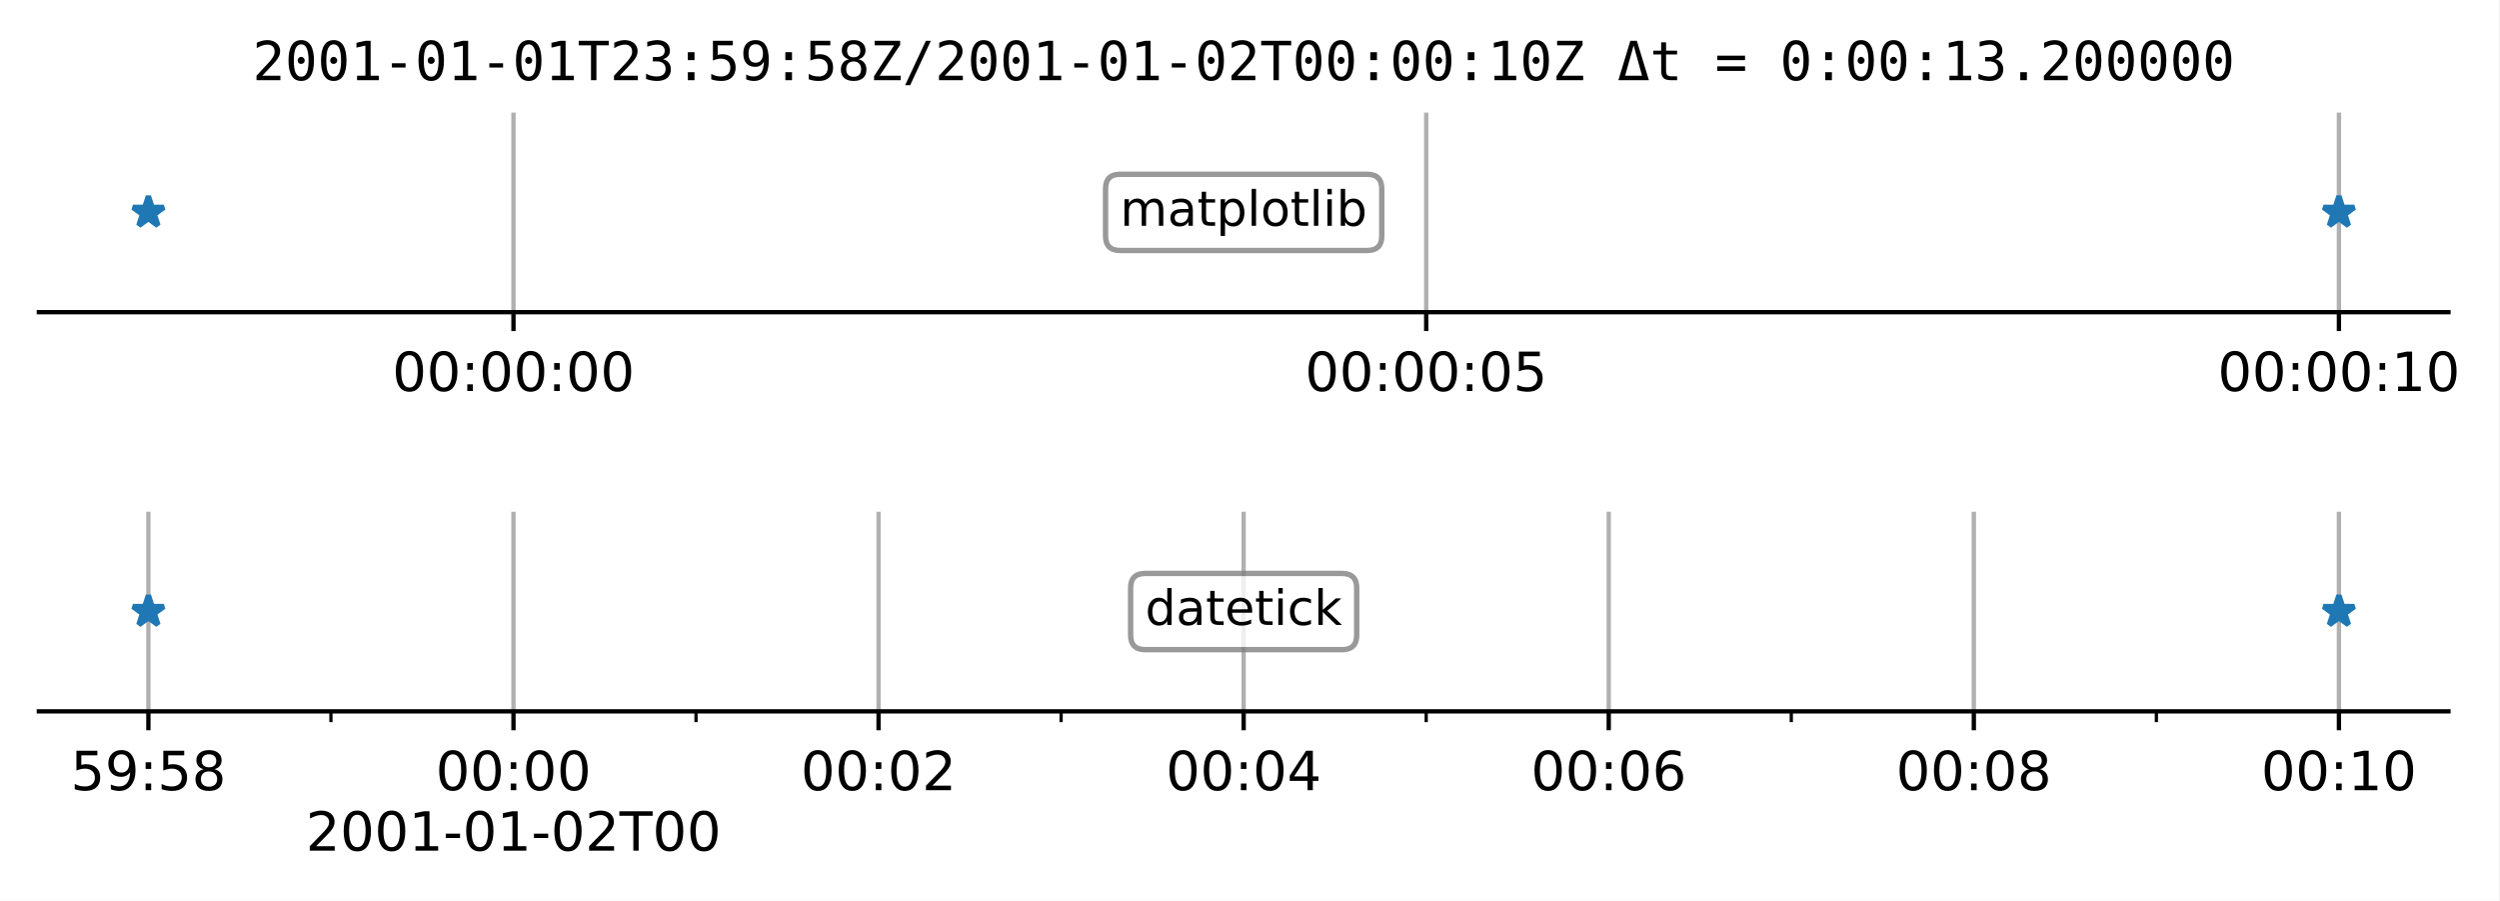
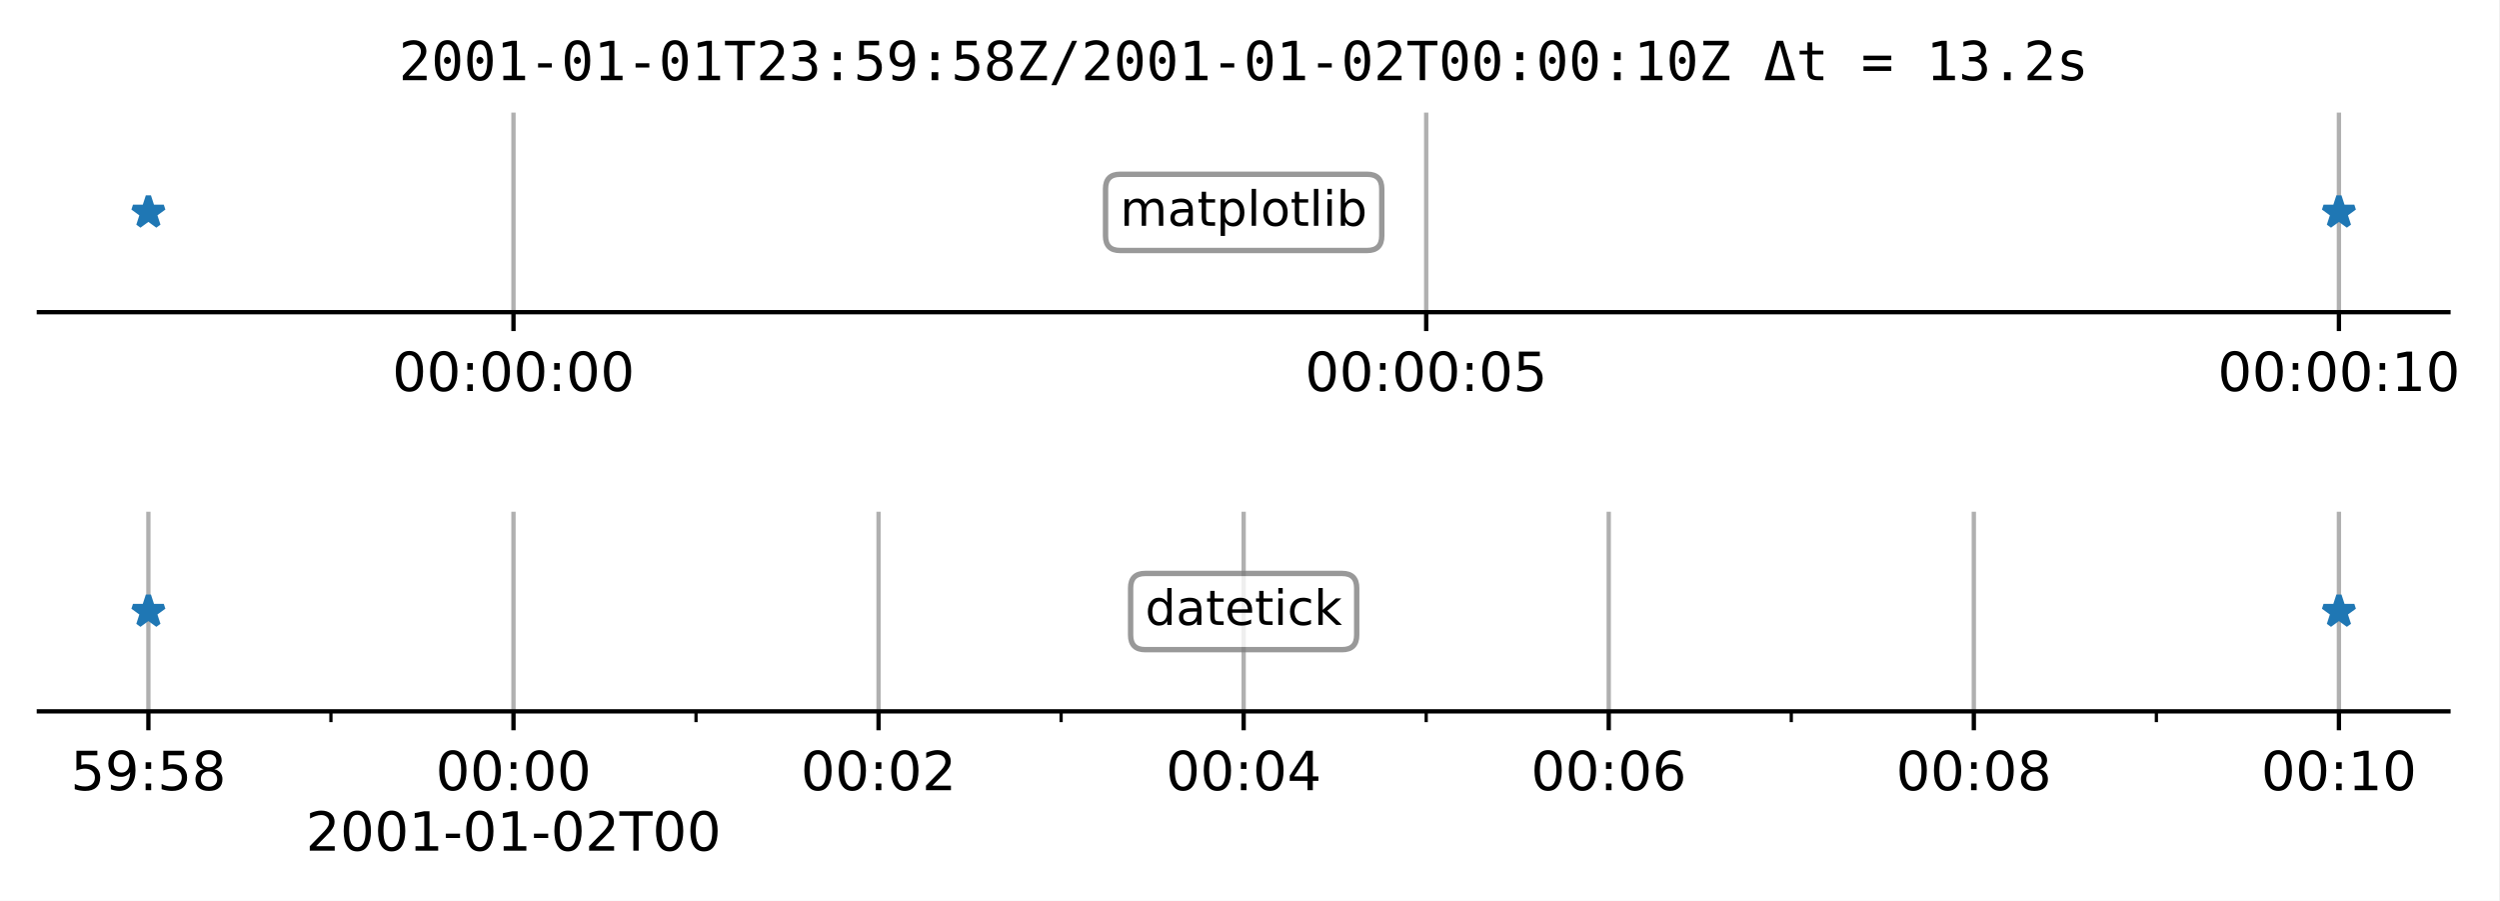
<svg xmlns="http://www.w3.org/2000/svg" xmlns:xlink="http://www.w3.org/1999/xlink" width="462.965pt" height="166.808pt" viewBox="0 0 462.965 166.808" version="1.1">
  <defs>
    <style type="text/css">*{stroke-linejoin: round; stroke-linecap: butt}</style>
  </defs>
  <g id="figure_1">
    <g id="patch_1">
      <path d="M 0 166.808  L 462.965 166.808  L 462.965 0  L 0 0  z " style="fill: #ffffff" />
    </g>
    <g id="axes_1">
      <g id="patch_2">
        <path d="M 7.2 57.812  L 453.6 57.812  L 453.6 20.852  L 7.2 20.852  z " style="fill: #ffffff" />
      </g>
      <g id="matplotlib.axis_1">
        <g id="xtick_1">
          <g id="line2d_1">
            <path d="M 95.127 57.812  L 95.127 20.852  " clip-path="url(#p6fb5cd270e)" style="fill: none; stroke: #b0b0b0; stroke-width: 0.8; stroke-linecap: square" />
          </g>
          <g id="line2d_2">
            <defs>
              <path id="m1e6c41ab66" d="M 0 0  L 0 3.5  " style="stroke: #000000; stroke-width: 0.8" />
            </defs>
            <g>
              <use xlink:href="#m1e6c41ab66" x="95.127" y="57.812" style="stroke: #000000; stroke-width: 0.8" />
            </g>
          </g>
          <g id="text_1">
            <text style="font-size: 10px; font-family: 'DejaVu Sans', 'Bitstream Vera Sans', 'Computer Modern Sans Serif', 'Lucida Grande', 'Verdana', 'Geneva', 'Lucid', 'Arial', 'Helvetica', 'Avant Garde', sans-serif; text-anchor: middle" x="95.127" y="72.41" transform="rotate(-0 95.12728 72.41)">00:00:00</text>
          </g>
        </g>
        <g id="xtick_2">
          <g id="line2d_3">
            <path d="M 264.218 57.812  L 264.218 20.852  " clip-path="url(#p6fb5cd270e)" style="fill: none; stroke: #b0b0b0; stroke-width: 0.8; stroke-linecap: square" />
          </g>
          <g id="line2d_4">
            <g>
              <use xlink:href="#m1e6c41ab66" x="264.218" y="57.812" style="stroke: #000000; stroke-width: 0.8" />
            </g>
          </g>
          <g id="text_2">
            <text style="font-size: 10px; font-family: 'DejaVu Sans', 'Bitstream Vera Sans', 'Computer Modern Sans Serif', 'Lucida Grande', 'Verdana', 'Geneva', 'Lucid', 'Arial', 'Helvetica', 'Avant Garde', sans-serif; text-anchor: middle" x="264.218" y="72.41" transform="rotate(-0 264.2182 72.41)">00:00:05</text>
          </g>
        </g>
        <g id="xtick_3">
          <g id="line2d_5">
            <path d="M 433.309 57.812  L 433.309 20.852  " clip-path="url(#p6fb5cd270e)" style="fill: none; stroke: #b0b0b0; stroke-width: 0.8; stroke-linecap: square" />
          </g>
          <g id="line2d_6">
            <g>
              <use xlink:href="#m1e6c41ab66" x="433.309" y="57.812" style="stroke: #000000; stroke-width: 0.8" />
            </g>
          </g>
          <g id="text_3">
            <text style="font-size: 10px; font-family: 'DejaVu Sans', 'Bitstream Vera Sans', 'Computer Modern Sans Serif', 'Lucida Grande', 'Verdana', 'Geneva', 'Lucid', 'Arial', 'Helvetica', 'Avant Garde', sans-serif; text-anchor: middle" x="433.309" y="72.41" transform="rotate(-0 433.3091 72.41)">00:00:10</text>
          </g>
        </g>
      </g>
      <g id="line2d_7">
        <defs>
          <path id="maf42e94cd1" d="M 0 -3  L -0.674 -0.927  L -2.853 -0.927  L -1.09 0.354  L -1.763 2.427  L -0 1.146  L 1.763 2.427  L 1.09 0.354  L 2.853 -0.927  L 0.674 -0.927  z " style="stroke: #1f77b4; stroke-linejoin: bevel" />
        </defs>
        <g clip-path="url(#p6fb5cd270e)">
          <use xlink:href="#maf42e94cd1" x="27.491" y="39.332" style="fill: #1f77b4; stroke: #1f77b4; stroke-linejoin: bevel" />
          <use xlink:href="#maf42e94cd1" x="433.309" y="39.332" style="fill: #1f77b4; stroke: #1f77b4; stroke-linejoin: bevel" />
        </g>
      </g>
      <g id="patch_3">
        <path d="M 7.2 57.812  L 453.6 57.812  " style="fill: none; stroke: #000000; stroke-width: 0.8; stroke-linejoin: miter; stroke-linecap: square" />
      </g>
      <g id="text_4">
        <g id="patch_4">
          <path d="M 207.513 46.387  L 253.287 46.387  Q 255.987 46.387 255.987 43.687  L 255.987 34.976  Q 255.987 32.276 253.287 32.276  L 207.513 32.276  Q 204.813 32.276 204.813 34.976  L 204.813 43.687  Q 204.813 46.387 207.513 46.387  z " style="fill: #ffffff; opacity: 0.8; stroke: #808080; stroke-linejoin: miter" />
        </g>
        <text style="font-size: 9px; font-family: 'DejaVu Sans', 'Bitstream Vera Sans', 'Computer Modern Sans Serif', 'Lucida Grande', 'Verdana', 'Geneva', 'Lucid', 'Arial', 'Helvetica', 'Avant Garde', sans-serif; text-anchor: middle" x="230.4" y="41.815" transform="rotate(-0 230.4 41.815)">matplotlib</text>
      </g>
      <g id="text_5">
-         <text style="font-size: 10px; font-family: 'DejaVu Sans Mono', 'Bitstream Vera Sans Mono', 'Computer Modern Typewriter', 'Andale Mono', 'Nimbus Mono L', 'Courier New', 'Courier', 'Fixed', 'Terminal', monospace; text-anchor: middle" x="230.4" y="14.852" transform="rotate(-0 230.4 14.85156)">2001-01-01T23:59:58Z/2001-01-02T00:00:10Z Δt = 0:00:13.200000</text>
+         <text style="font-size: 10px; font-family: 'DejaVu Sans Mono', 'Bitstream Vera Sans Mono', 'Computer Modern Typewriter', 'Andale Mono', 'Nimbus Mono L', 'Courier New', 'Courier', 'Fixed', 'Terminal', monospace; text-anchor: middle" x="230.4" y="14.852" transform="rotate(-0 230.4 14.85156)">2001-01-01T23:59:58Z/2001-01-02T00:00:10Z Δt = 13.2s</text>
      </g>
    </g>
    <g id="axes_2">
      <g id="patch_5">
        <path d="M 7.2 131.732  L 453.6 131.732  L 453.6 94.772  L 7.2 94.772  z " style="fill: #ffffff" />
      </g>
      <g id="matplotlib.axis_2">
        <g id="xtick_4">
          <g id="line2d_8">
            <path d="M 27.491 131.732  L 27.491 94.772  " clip-path="url(#p59f42ca326)" style="fill: none; stroke: #b0b0b0; stroke-width: 0.8; stroke-linecap: square" />
          </g>
          <g id="line2d_9">
            <g>
              <use xlink:href="#m1e6c41ab66" x="27.491" y="131.732" style="stroke: #000000; stroke-width: 0.8" />
            </g>
          </g>
          <g id="text_6">
            <text style="font-size: 10px; font-family: 'DejaVu Sans', 'Bitstream Vera Sans', 'Computer Modern Sans Serif', 'Lucida Grande', 'Verdana', 'Geneva', 'Lucid', 'Arial', 'Helvetica', 'Avant Garde', sans-serif; text-anchor: middle" x="27.491" y="146.33" transform="rotate(-0 27.49091 146.33)">59:58</text>
          </g>
        </g>
        <g id="xtick_5">
          <g id="line2d_10">
            <path d="M 95.127 131.732  L 95.127 94.772  " clip-path="url(#p59f42ca326)" style="fill: none; stroke: #b0b0b0; stroke-width: 0.8; stroke-linecap: square" />
          </g>
          <g id="line2d_11">
            <g>
              <use xlink:href="#m1e6c41ab66" x="95.127" y="131.732" style="stroke: #000000; stroke-width: 0.8" />
            </g>
          </g>
          <g id="text_7">
            <text style="font-size: 10px; font-family: 'DejaVu Sans', 'Bitstream Vera Sans', 'Computer Modern Sans Serif', 'Lucida Grande', 'Verdana', 'Geneva', 'Lucid', 'Arial', 'Helvetica', 'Avant Garde', sans-serif" transform="translate(80.7179 146.33)">00:00</text>
            <text style="font-size: 10px; font-family: 'DejaVu Sans', 'Bitstream Vera Sans', 'Computer Modern Sans Serif', 'Lucida Grande', 'Verdana', 'Geneva', 'Lucid', 'Arial', 'Helvetica', 'Avant Garde', sans-serif" transform="translate(56.65306 157.5278)">2001-01-02T00</text>
          </g>
        </g>
        <g id="xtick_6">
          <g id="line2d_12">
            <path d="M 162.764 131.732  L 162.764 94.772  " clip-path="url(#p59f42ca326)" style="fill: none; stroke: #b0b0b0; stroke-width: 0.8; stroke-linecap: square" />
          </g>
          <g id="line2d_13">
            <g>
              <use xlink:href="#m1e6c41ab66" x="162.764" y="131.732" style="stroke: #000000; stroke-width: 0.8" />
            </g>
          </g>
          <g id="text_8">
            <text style="font-size: 10px; font-family: 'DejaVu Sans', 'Bitstream Vera Sans', 'Computer Modern Sans Serif', 'Lucida Grande', 'Verdana', 'Geneva', 'Lucid', 'Arial', 'Helvetica', 'Avant Garde', sans-serif; text-anchor: middle" x="162.764" y="146.33" transform="rotate(-0 162.7636 146.33)">00:02</text>
          </g>
        </g>
        <g id="xtick_7">
          <g id="line2d_14">
            <path d="M 230.4 131.732  L 230.4 94.772  " clip-path="url(#p59f42ca326)" style="fill: none; stroke: #b0b0b0; stroke-width: 0.8; stroke-linecap: square" />
          </g>
          <g id="line2d_15">
            <g>
              <use xlink:href="#m1e6c41ab66" x="230.4" y="131.732" style="stroke: #000000; stroke-width: 0.8" />
            </g>
          </g>
          <g id="text_9">
            <text style="font-size: 10px; font-family: 'DejaVu Sans', 'Bitstream Vera Sans', 'Computer Modern Sans Serif', 'Lucida Grande', 'Verdana', 'Geneva', 'Lucid', 'Arial', 'Helvetica', 'Avant Garde', sans-serif; text-anchor: middle" x="230.4" y="146.33" transform="rotate(-0 230.4 146.33)">00:04</text>
          </g>
        </g>
        <g id="xtick_8">
          <g id="line2d_16">
            <path d="M 298.036 131.732  L 298.036 94.772  " clip-path="url(#p59f42ca326)" style="fill: none; stroke: #b0b0b0; stroke-width: 0.8; stroke-linecap: square" />
          </g>
          <g id="line2d_17">
            <g>
              <use xlink:href="#m1e6c41ab66" x="298.036" y="131.732" style="stroke: #000000; stroke-width: 0.8" />
            </g>
          </g>
          <g id="text_10">
            <text style="font-size: 10px; font-family: 'DejaVu Sans', 'Bitstream Vera Sans', 'Computer Modern Sans Serif', 'Lucida Grande', 'Verdana', 'Geneva', 'Lucid', 'Arial', 'Helvetica', 'Avant Garde', sans-serif; text-anchor: middle" x="298.036" y="146.33" transform="rotate(-0 298.0364 146.33)">00:06</text>
          </g>
        </g>
        <g id="xtick_9">
          <g id="line2d_18">
            <path d="M 365.673 131.732  L 365.673 94.772  " clip-path="url(#p59f42ca326)" style="fill: none; stroke: #b0b0b0; stroke-width: 0.8; stroke-linecap: square" />
          </g>
          <g id="line2d_19">
            <g>
              <use xlink:href="#m1e6c41ab66" x="365.673" y="131.732" style="stroke: #000000; stroke-width: 0.8" />
            </g>
          </g>
          <g id="text_11">
            <text style="font-size: 10px; font-family: 'DejaVu Sans', 'Bitstream Vera Sans', 'Computer Modern Sans Serif', 'Lucida Grande', 'Verdana', 'Geneva', 'Lucid', 'Arial', 'Helvetica', 'Avant Garde', sans-serif; text-anchor: middle" x="365.673" y="146.33" transform="rotate(-0 365.6727 146.33)">00:08</text>
          </g>
        </g>
        <g id="xtick_10">
          <g id="line2d_20">
            <path d="M 433.309 131.732  L 433.309 94.772  " clip-path="url(#p59f42ca326)" style="fill: none; stroke: #b0b0b0; stroke-width: 0.8; stroke-linecap: square" />
          </g>
          <g id="line2d_21">
            <g>
              <use xlink:href="#m1e6c41ab66" x="433.309" y="131.732" style="stroke: #000000; stroke-width: 0.8" />
            </g>
          </g>
          <g id="text_12">
            <text style="font-size: 10px; font-family: 'DejaVu Sans', 'Bitstream Vera Sans', 'Computer Modern Sans Serif', 'Lucida Grande', 'Verdana', 'Geneva', 'Lucid', 'Arial', 'Helvetica', 'Avant Garde', sans-serif; text-anchor: middle" x="433.309" y="146.33" transform="rotate(-0 433.3091 146.33)">00:10</text>
          </g>
        </g>
        <g id="xtick_11">
          <g id="line2d_22">
            <defs>
              <path id="m7da8c832f9" d="M 0 0  L 0 2  " style="stroke: #000000; stroke-width: 0.6" />
            </defs>
            <g>
              <use xlink:href="#m7da8c832f9" x="61.309" y="131.732" style="stroke: #000000; stroke-width: 0.6" />
            </g>
          </g>
        </g>
        <g id="xtick_12">
          <g id="line2d_23">
            <g>
              <use xlink:href="#m7da8c832f9" x="128.945" y="131.732" style="stroke: #000000; stroke-width: 0.6" />
            </g>
          </g>
        </g>
        <g id="xtick_13">
          <g id="line2d_24">
            <g>
              <use xlink:href="#m7da8c832f9" x="196.582" y="131.732" style="stroke: #000000; stroke-width: 0.6" />
            </g>
          </g>
        </g>
        <g id="xtick_14">
          <g id="line2d_25">
            <g>
              <use xlink:href="#m7da8c832f9" x="264.218" y="131.732" style="stroke: #000000; stroke-width: 0.6" />
            </g>
          </g>
        </g>
        <g id="xtick_15">
          <g id="line2d_26">
            <g>
              <use xlink:href="#m7da8c832f9" x="331.855" y="131.732" style="stroke: #000000; stroke-width: 0.6" />
            </g>
          </g>
        </g>
        <g id="xtick_16">
          <g id="line2d_27">
            <g>
              <use xlink:href="#m7da8c832f9" x="399.491" y="131.732" style="stroke: #000000; stroke-width: 0.6" />
            </g>
          </g>
        </g>
      </g>
      <g id="line2d_28">
        <g clip-path="url(#p59f42ca326)">
          <use xlink:href="#maf42e94cd1" x="27.491" y="113.252" style="fill: #1f77b4; stroke: #1f77b4; stroke-linejoin: bevel" />
          <use xlink:href="#maf42e94cd1" x="433.309" y="113.252" style="fill: #1f77b4; stroke: #1f77b4; stroke-linejoin: bevel" />
        </g>
      </g>
      <g id="patch_6">
        <path d="M 7.2 131.732  L 453.6 131.732  " style="fill: none; stroke: #000000; stroke-width: 0.8; stroke-linejoin: miter; stroke-linecap: square" />
      </g>
      <g id="text_13">
        <g id="patch_7">
          <path d="M 212.158 120.307  L 248.642 120.307  Q 251.342 120.307 251.342 117.607  L 251.342 108.896  Q 251.342 106.196 248.642 106.196  L 212.158 106.196  Q 209.458 106.196 209.458 108.896  L 209.458 117.607  Q 209.458 120.307 212.158 120.307  z " style="fill: #ffffff; opacity: 0.8; stroke: #808080; stroke-linejoin: miter" />
        </g>
        <text style="font-size: 9px; font-family: 'DejaVu Sans', 'Bitstream Vera Sans', 'Computer Modern Sans Serif', 'Lucida Grande', 'Verdana', 'Geneva', 'Lucid', 'Arial', 'Helvetica', 'Avant Garde', sans-serif; text-anchor: middle" x="230.4" y="115.735" transform="rotate(-0 230.4 115.735)">datetick</text>
      </g>
    </g>
  </g>
  <defs>
    <clipPath id="p6fb5cd270e">
      <rect x="7.2" y="20.852" width="446.4" height="36.96" />
    </clipPath>
    <clipPath id="p59f42ca326">
      <rect x="7.2" y="94.772" width="446.4" height="36.96" />
    </clipPath>
  </defs>
</svg>
